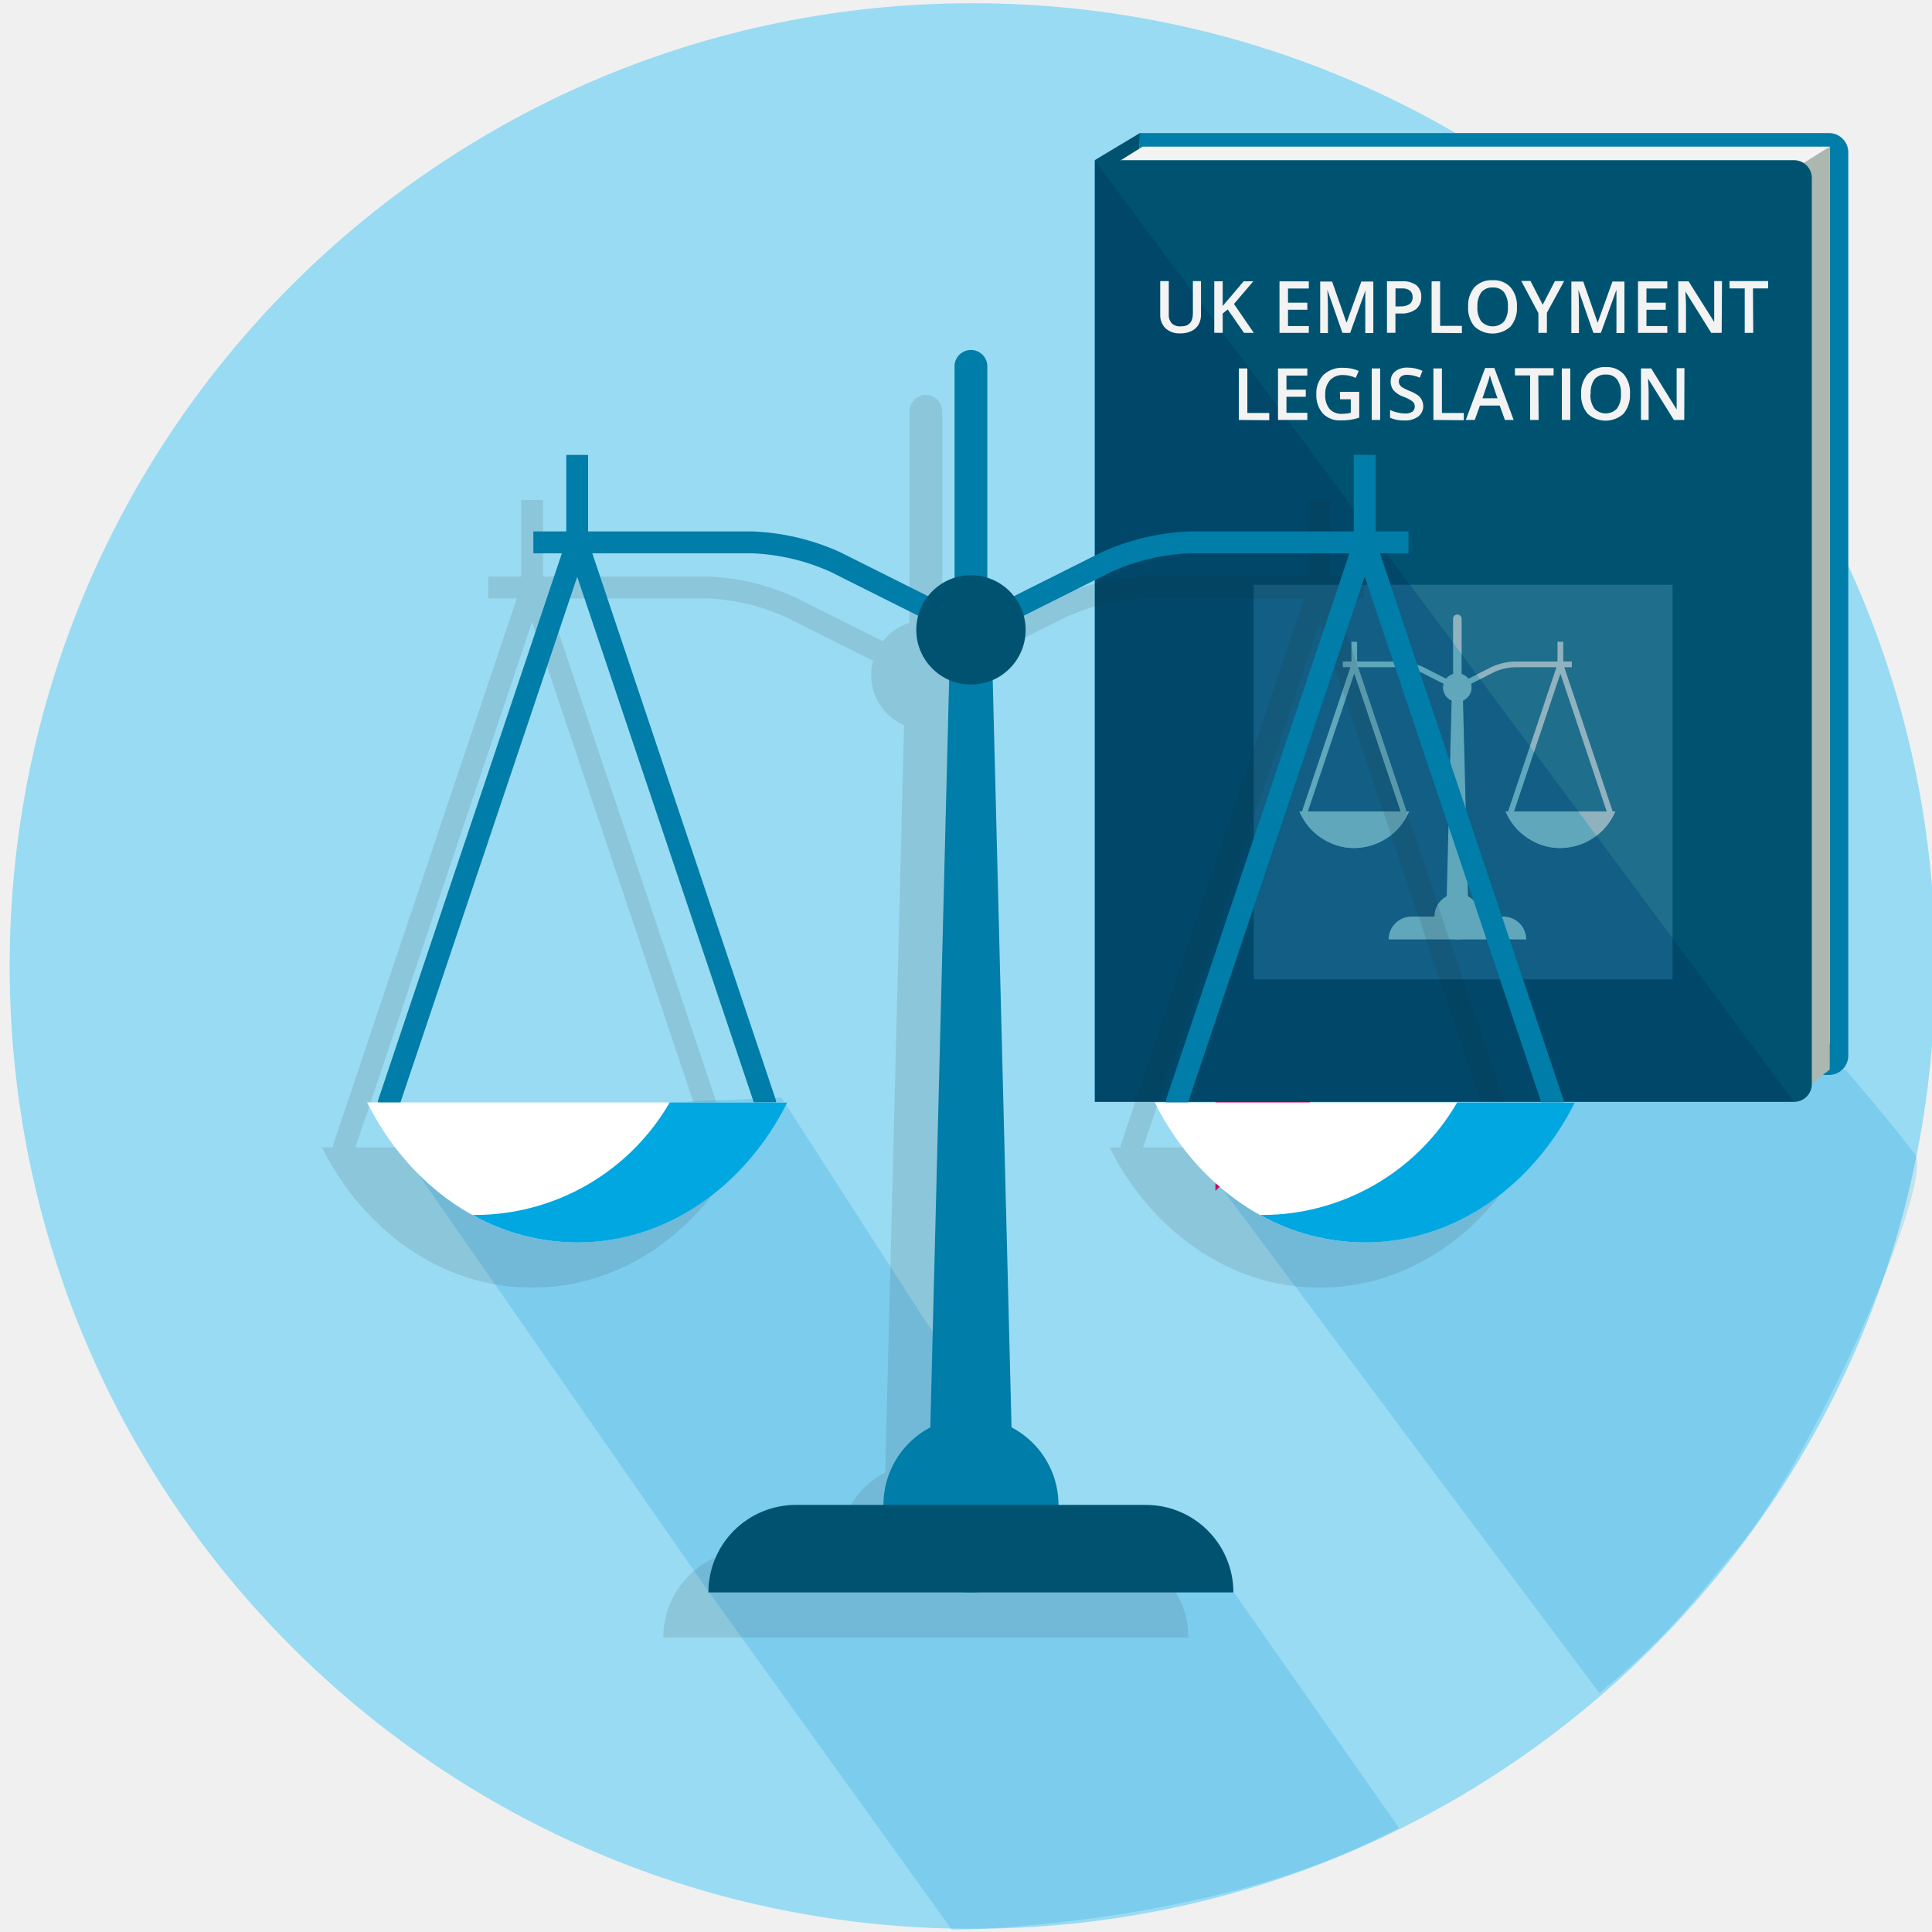
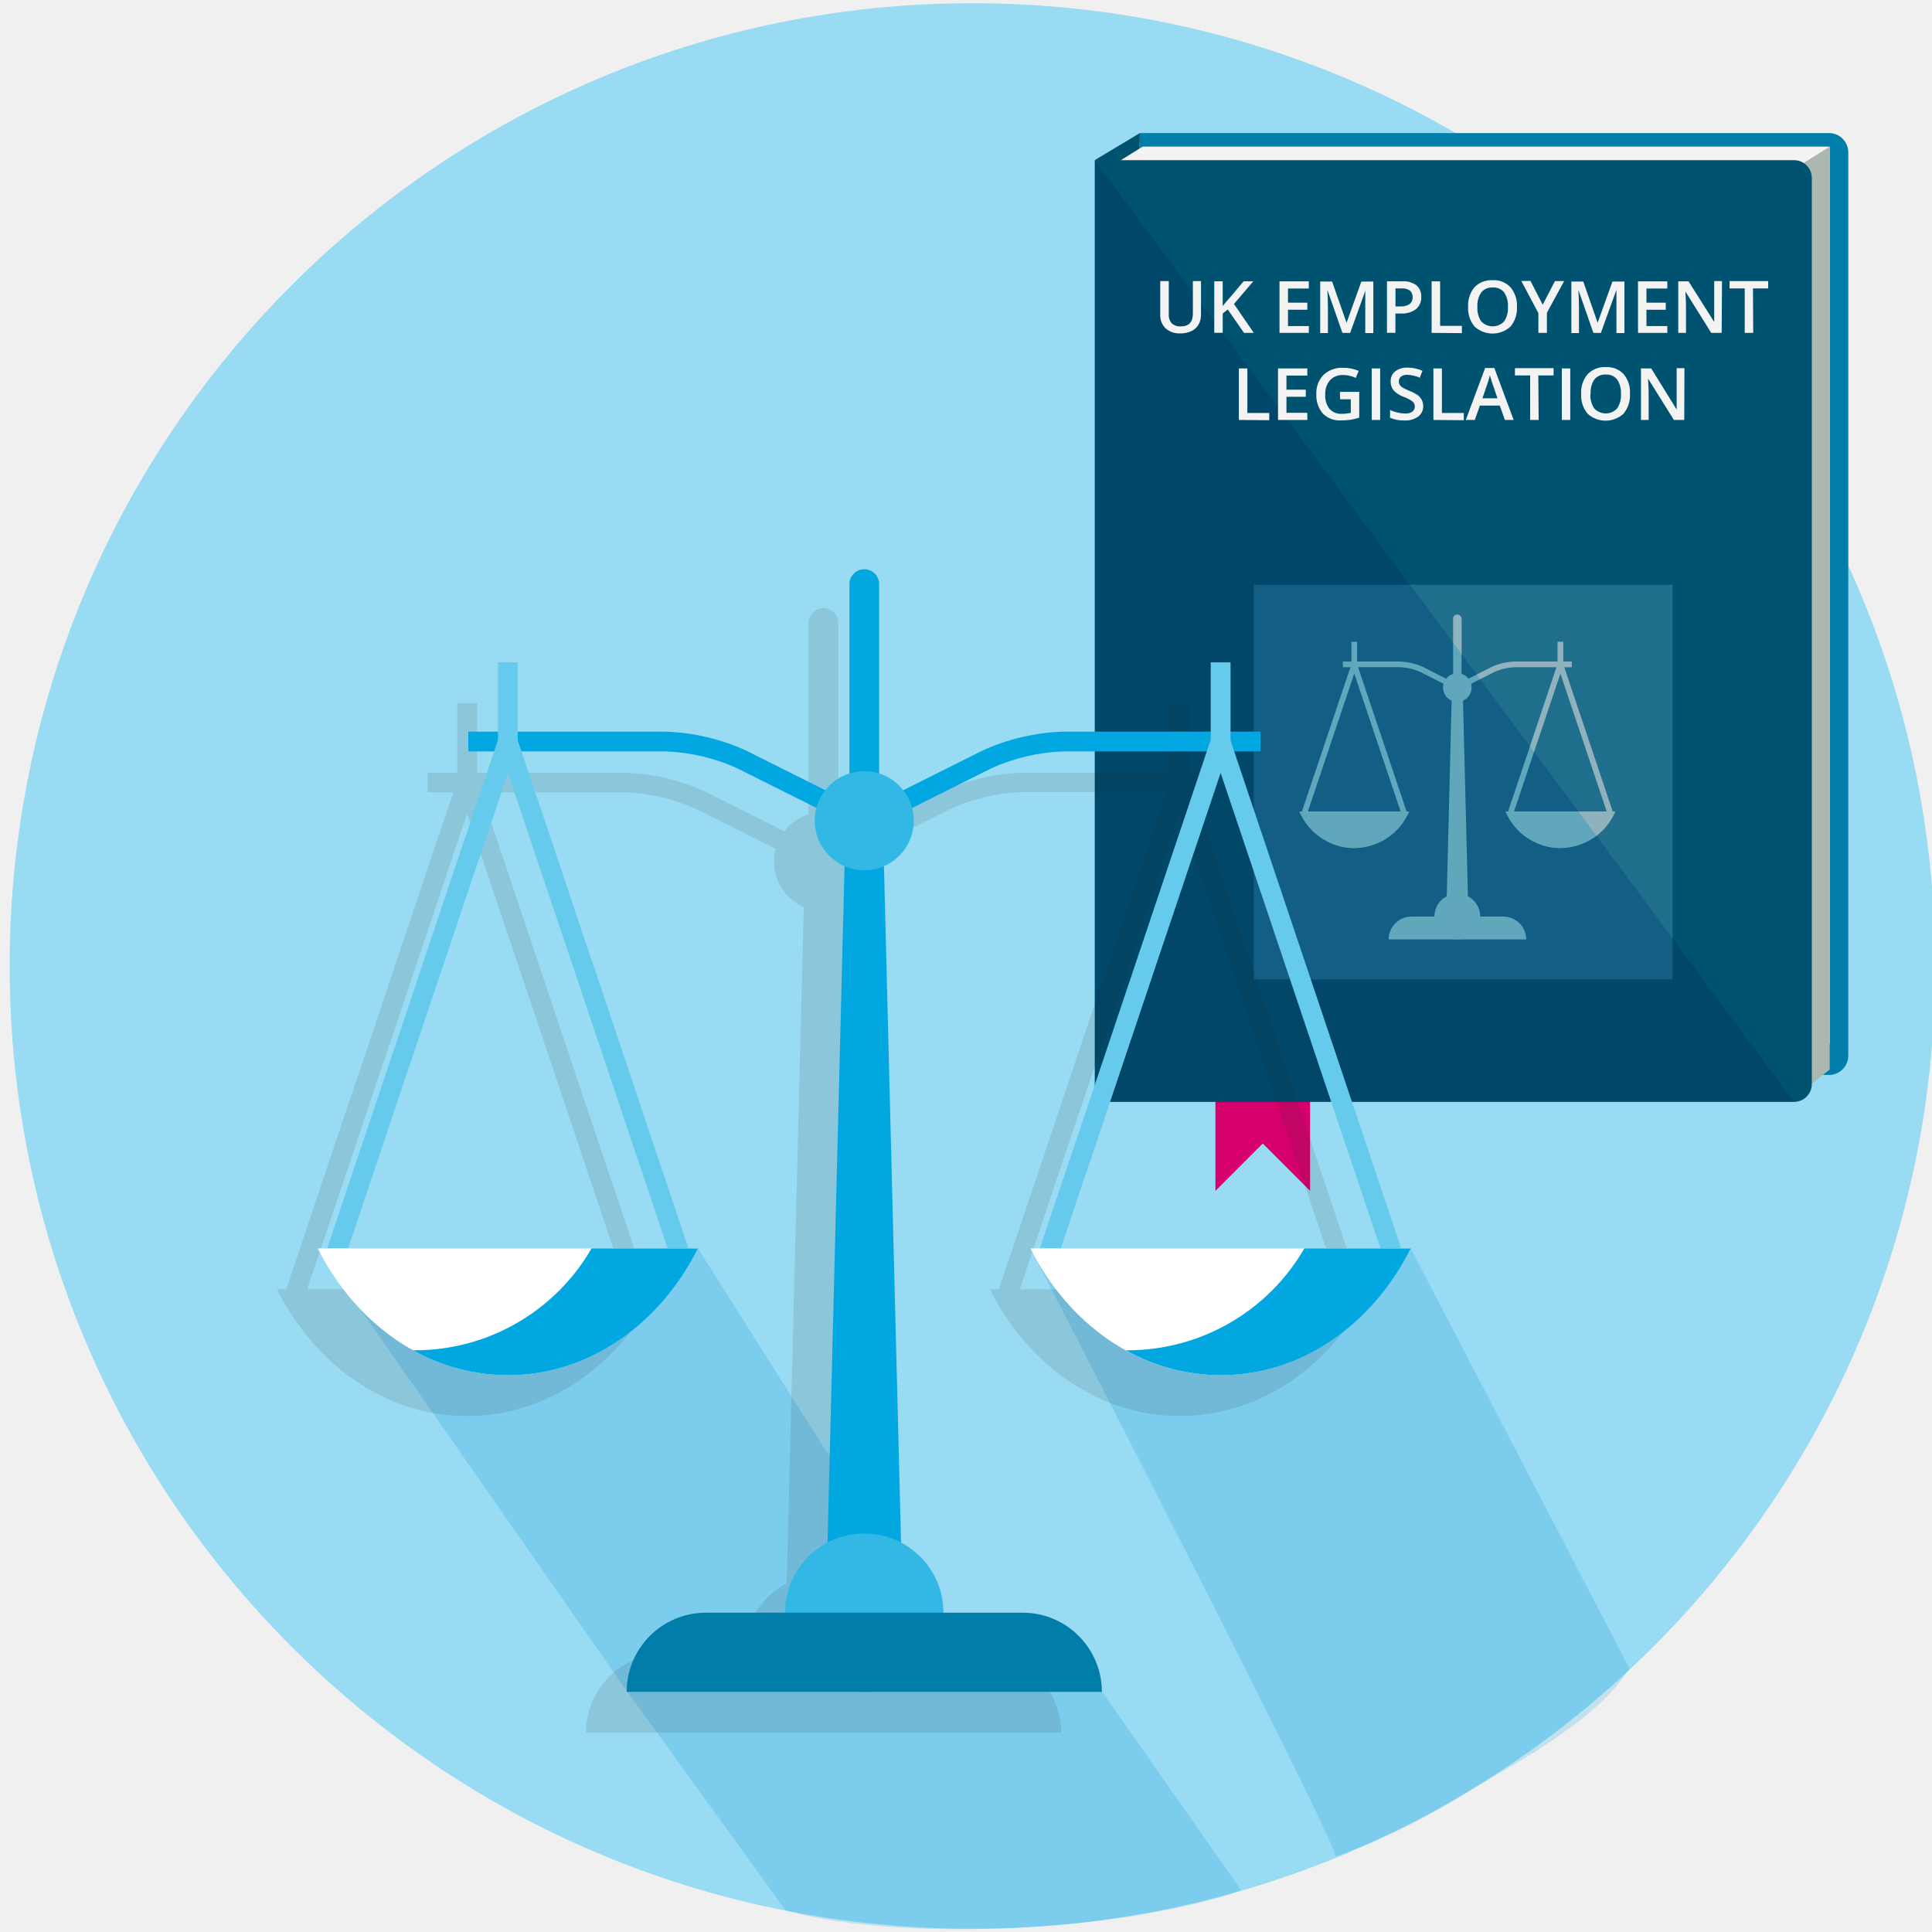
<svg xmlns="http://www.w3.org/2000/svg" viewBox="0 0 300 300">
  <defs>
-     <style>.a{isolation:isolate;}.b{opacity:0.24;mix-blend-mode:multiply;}.c{fill:none;}.d,.k{fill:#99dbf3;}.e,.r{fill:#00a7e1;}.e{opacity:0.82;}.f{fill:#d6006d;}.g,.n{fill:#005370;}.h{fill:#007da8;}.i{fill:#f3f3f3;}.j{fill:#abb7af;}.k{opacity:0.2;}.l{opacity:0.57;}.m{fill:#e6e6e6;}.n{opacity:0.43;mix-blend-mode:overlay;}.o{opacity:0.12;}.p{fill:#25282b;}.q{fill:#fff;}</style>
+     <style>.a{isolation:isolate;}.b{opacity:0.24;mix-blend-mode:multiply;}.c{fill:none;}.d,.k{fill:#99dbf3;}.e,.q{fill:#00a7e1;}.e{opacity:0.82;}.f{fill:#d6006d;}.g,.n{fill:#005370;}.h{fill:#007da8;}.i{fill:#f3f3f3;}.j{fill:#abb7af;}.k{opacity:0.2;}.l{opacity:0.57;}.m{fill:#e6e6e6;}.n{opacity:0.43;mix-blend-mode:overlay;}.o{opacity:0.12;}.p{fill:#25282b;}.r{fill:#33b8e6;}.s{fill:#66caec;}.t{fill:#fff;}</style>
  </defs>
  <g class="a">
    <rect class="c" x="0.22" y="1.46" width="300" height="300" />
    <circle class="d" cx="151" cy="150" r="149.5" />
    <g class="b">
-       <path class="e" d="M171.82,244.43l-28.17-39.37-22.3-34.61L58.48,173l50.87,73.18,38.48,53.5s37.38-.41,65-13.68q2.25-1.08,4.39-2.18l-26.39-37.64Z" />
-       <path class="e" d="M286.6,166.13l-106.77,5.13s63.52,85.08,68.53,91.63c9.08-7.49,13.49-12.67,20-20.78,12.42-13.38,32.15-58.55,29-62.84S286.6,166.13,286.6,166.13Z" />
+       <path class="e" d="M153.26,260.15l-25.5-35.63-19.38-30.67h-59l47.37,67.91L122,296.65c.13,0,10.73,3.62,33.49,2.8,22.29-.8,35.93-5.29,37.23-5.95l-22.23-31.74Z" />
+       <path class="e" d="M219.06,193.85H160s45.14,87.31,47.44,94.4c10-3.66,15.33-6.76,23.33-11.72,15.83-8.93,19.8-13.72,22.25-17.45Z" />
    </g>
    <polygon class="f" points="188.73 170.21 188.73 184.92 196.08 177.56 203.43 184.92 203.43 170.21 188.73 170.21" />
    <polygon class="g" points="169.98 24.87 177 20.66 176.88 27.39 169.98 24.87" />
    <path class="h" d="M177,20.66H284a3,3,0,0,1,3,3V163.92a3,3,0,0,1-3,3H177a0,0,0,0,1,0,0V20.66A0,0,0,0,1,177,20.66Z" />
    <polygon class="i" points="284.12 162.01 280.45 166.88 171.2 26.65 177.42 22.77 284.12 22.77 284.12 162.01" />
    <polygon class="j" points="284.12 166.08 277.72 171.09 277.72 26.77 284.12 22.77 284.12 166.08" />
    <path class="g" d="M170,24.87H278.57a2.77,2.77,0,0,1,2.77,2.77V168.33a2.77,2.77,0,0,1-2.77,2.77H170a0,0,0,0,1,0,0V24.87A0,0,0,0,1,170,24.87Z" />
    <rect class="k" x="194.68" y="90.8" width="65.04" height="61.29" />
    <g class="l">
      <circle class="m" cx="226.29" cy="106.76" r="0.89" />
      <path class="m" d="M226.29,106.74a4.13,4.13,0,0,1-1.79-.38l-3.93-2a8.46,8.46,0,0,0-3.17-.75h-8.89v-.89h8.89a9.57,9.57,0,0,1,3.57.84l3.93,2a3.62,3.62,0,0,0,2.78,0l3.94-2a9.47,9.47,0,0,1,3.56-.84h8.89v.89h-8.89a8.51,8.51,0,0,0-3.17.75l-3.93,2A4.09,4.09,0,0,1,226.29,106.74Z" />
      <path class="m" d="M226.29,145.5a1.76,1.76,0,0,1-1.76-1.76l.9-36a.87.87,0,1,1,1.72,0l.91,36A1.76,1.76,0,0,1,226.29,145.5Z" />
      <circle class="m" cx="226.29" cy="142.32" r="3.56" />
      <path class="m" d="M233.4,142.32H219.18a3.56,3.56,0,0,0-3.56,3.56H237A3.56,3.56,0,0,0,233.4,142.32Z" />
      <path class="m" d="M217.94,126.41a.46.46,0,0,1-.43-.31l-7.22-21.5-7.23,21.5a.43.43,0,0,1-.56.28.44.44,0,0,1-.28-.56l7.65-22.76a.44.44,0,0,1,.84,0l7.65,22.76a.45.45,0,0,1-.28.56Z" />
      <path class="m" d="M201.75,126a9.25,9.25,0,0,0,17.07,0Z" />
      <path class="m" d="M214.05,126a9.15,9.15,0,0,1-7.93,4.58H206a8.78,8.78,0,0,0,4.26,1.11,9.69,9.69,0,0,0,8.53-5.69Z" />
      <path class="m" d="M249.94,126.41a.45.45,0,0,1-.42-.31l-7.22-21.5-7.23,21.5a.44.44,0,0,1-.84-.28l7.64-22.76a.45.45,0,0,1,.85,0l7.64,22.76a.43.43,0,0,1-.28.56A.32.32,0,0,1,249.94,126.41Z" />
      <path class="m" d="M233.76,126a9.25,9.25,0,0,0,17.07,0Z" />
      <path class="m" d="M246.05,126a9.14,9.14,0,0,1-7.93,4.58H238a8.82,8.82,0,0,0,4.27,1.11,9.7,9.7,0,0,0,8.53-5.69Z" />
      <path class="m" d="M210.29,103.65a.45.45,0,0,1-.45-.45V99.65h.89v3.55A.45.45,0,0,1,210.29,103.65Z" />
      <path class="m" d="M242.3,103.65a.45.45,0,0,1-.45-.45V99.65h.89v3.55A.45.45,0,0,1,242.3,103.65Z" />
      <path class="m" d="M226.29,107.43a.66.66,0,0,1-.66-.67V96.09a.66.66,0,0,1,.66-.67.67.67,0,0,1,.67.67v10.67A.67.67,0,0,1,226.29,107.43Z" />
      <circle class="m" cx="226.29" cy="106.76" r="2.22" />
    </g>
    <polygon class="n" points="169.98 24.87 278.57 171.09 169.98 171.09 169.98 24.87" />
    <path class="i" d="M186.49,43.65v5.2a3.11,3.11,0,0,1-.38,1.56,2.52,2.52,0,0,1-1.11,1,3.84,3.84,0,0,1-1.73.36A3.22,3.22,0,0,1,181,51a2.85,2.85,0,0,1-.84-2.18V43.65h1.33v5.09a2,2,0,0,0,.46,1.47,1.93,1.93,0,0,0,1.42.47q1.86,0,1.86-2V43.65Z" />
    <path class="i" d="M194.69,51.69h-1.52l-2.53-3.64-.78.63v3h-1.31v-8h1.31v3.84c.36-.44.72-.87,1.08-1.27l2.17-2.57h1.5c-1.41,1.65-2.41,2.82-3,3.52Z" />
    <path class="i" d="M203.23,51.69h-4.55v-8h4.55v1.11H200V47h3v1.1h-3v2.53h3.24Z" />
    <path class="i" d="M208.45,51.69,206.11,45h0c.06,1,.09,1.94.09,2.81v3.91H205v-8h1.85l2.24,6.4h0l2.3-6.4h1.86v8H212v-4q0-.6,0-1.56c0-.64,0-1,.06-1.16h0l-2.41,6.7Z" />
    <path class="i" d="M220.69,46.08a2.34,2.34,0,0,1-.82,1.93,3.63,3.63,0,0,1-2.35.67h-.84v3h-1.31v-8h2.31a3.5,3.5,0,0,1,2.26.61A2.23,2.23,0,0,1,220.69,46.08Zm-4,1.5h.7a2.48,2.48,0,0,0,1.49-.36,1.29,1.29,0,0,0,.47-1.1,1.25,1.25,0,0,0-.42-1,2.1,2.1,0,0,0-1.32-.34h-.92Z" />
    <path class="i" d="M222.3,51.69v-8h1.32v6.91H227v1.13Z" />
    <path class="i" d="M235.55,47.66a4.4,4.4,0,0,1-1,3.05,4.13,4.13,0,0,1-5.58,0,4.42,4.42,0,0,1-1-3.07,4.38,4.38,0,0,1,1-3.06,3.64,3.64,0,0,1,2.81-1.07,3.52,3.52,0,0,1,2.77,1.09A4.4,4.4,0,0,1,235.55,47.66Zm-6.14,0a3.59,3.59,0,0,0,.6,2.25,2.44,2.44,0,0,0,3.55,0,3.67,3.67,0,0,0,.59-2.26,3.66,3.66,0,0,0-.59-2.25,2.08,2.08,0,0,0-1.76-.76,2.14,2.14,0,0,0-1.79.76A3.59,3.59,0,0,0,229.41,47.66Z" />
    <path class="i" d="M239.55,47.32l1.9-3.67h1.43l-2.68,4.92v3.12h-1.32V48.62l-2.66-5h1.43Z" />
    <path class="i" d="M247.42,51.69,245.09,45h0c.06,1,.09,1.94.09,2.81v3.91H244v-8h1.85l2.23,6.4h0l2.3-6.4h1.86v8H251v-4q0-.6,0-1.56c0-.64,0-1,0-1.16h0l-2.42,6.7Z" />
    <path class="i" d="M258.9,51.69h-4.55v-8h4.55v1.11h-3.24V47h3v1.1h-3v2.53h3.24Z" />
    <path class="i" d="M267.34,51.69h-1.62l-4-6.41h0l0,.36c.05.68.08,1.31.08,1.87v4.18h-1.2v-8h1.6L266.18,50h0c0-.09,0-.4,0-.93s0-.94,0-1.24V43.65h1.21Z" />
    <path class="i" d="M272.24,51.69h-1.32V44.78h-2.36V43.65h6v1.13h-2.36Z" />
    <path class="i" d="M192.37,65.21v-8h1.32v6.92h3.4v1.12Z" />
    <path class="i" d="M203,65.21h-4.55v-8H203v1.11h-3.24v2.19h3v1.1h-3V64.1H203Z" />
    <path class="i" d="M208.06,60.85h3v4a8.87,8.87,0,0,1-1.4.34,10.69,10.69,0,0,1-1.44.09,3.63,3.63,0,0,1-2.82-1.08,4.34,4.34,0,0,1-1-3,4.05,4.05,0,0,1,1.12-3,4.19,4.19,0,0,1,3.07-1.09,6,6,0,0,1,2.39.48l-.46,1.09a4.66,4.66,0,0,0-2-.45,2.64,2.64,0,0,0-2,.81,3.17,3.17,0,0,0-.74,2.21,3.32,3.32,0,0,0,.67,2.25,2.45,2.45,0,0,0,1.94.76,6.06,6.06,0,0,0,1.36-.16V62h-1.66Z" />
    <path class="i" d="M213,65.21v-8h1.31v8Z" />
    <path class="i" d="M221,63a2,2,0,0,1-.78,1.68,3.36,3.36,0,0,1-2.14.61,5.13,5.13,0,0,1-2.23-.42V63.66a5.37,5.37,0,0,0,1.17.4,4.85,4.85,0,0,0,1.15.15,1.89,1.89,0,0,0,1.15-.29,1,1,0,0,0,.37-.8,1,1,0,0,0-.34-.77,5.32,5.32,0,0,0-1.41-.74,3.78,3.78,0,0,1-1.55-1,2.15,2.15,0,0,1-.45-1.37,1.94,1.94,0,0,1,.72-1.59,3,3,0,0,1,1.92-.57,5.62,5.62,0,0,1,2.3.5l-.42,1.07a5.08,5.08,0,0,0-1.92-.45,1.51,1.51,0,0,0-1,.28.92.92,0,0,0-.33.74,1,1,0,0,0,.14.53,1.24,1.24,0,0,0,.43.42,8,8,0,0,0,1.09.53,6,6,0,0,1,1.3.68,2.1,2.1,0,0,1,.6.72A2.18,2.18,0,0,1,221,63Z" />
    <path class="i" d="M222.58,65.21v-8h1.32v6.92h3.4v1.12Z" />
    <path class="i" d="M233.68,65.21l-.8-2.23H229.8L229,65.21h-1.39l3-8.07h1.43l3,8.07Zm-1.15-3.36-.75-2.19c-.06-.15-.13-.38-.23-.7s-.16-.54-.2-.69a12.5,12.5,0,0,1-.44,1.48l-.72,2.1Z" />
    <path class="i" d="M238.92,65.21H237.6V58.3h-2.36V57.17h6V58.3h-2.37Z" />
    <path class="i" d="M242.52,65.21v-8h1.31v8Z" />
    <path class="i" d="M253.1,61.18a4.45,4.45,0,0,1-1,3.06,4.14,4.14,0,0,1-5.58,0,4.42,4.42,0,0,1-1-3.07,4.38,4.38,0,0,1,1-3.06A3.64,3.64,0,0,1,249.35,57a3.56,3.56,0,0,1,2.77,1.09A4.4,4.4,0,0,1,253.1,61.18Zm-6.14,0a3.59,3.59,0,0,0,.6,2.25,2.43,2.43,0,0,0,3.54,0,3.59,3.59,0,0,0,.6-2.26,3.65,3.65,0,0,0-.59-2.24,2.08,2.08,0,0,0-1.76-.77,2.14,2.14,0,0,0-1.79.77A3.58,3.58,0,0,0,247,61.18Z" />
    <path class="i" d="M261.53,65.21h-1.61l-4-6.41h0l0,.36c.06.68.08,1.31.08,1.87v4.18h-1.19v-8h1.59l3.95,6.38h0c0-.09,0-.39,0-.92s0-1,0-1.24V57.17h1.21Z" />
    <g class="o">
-       <circle class="p" cx="143.77" cy="104.81" r="3.4" />
-       <path class="p" d="M143.77,104.73a15.68,15.68,0,0,1-6.84-1.44l-15-7.51a32.73,32.73,0,0,0-12.11-2.86h-34v-3.4h34a36.28,36.28,0,0,1,13.63,3.22l15,7.51a13.62,13.62,0,0,0,10.63,0l15-7.51a36.33,36.33,0,0,1,13.63-3.22h34v3.4h-34a32.73,32.73,0,0,0-12.11,2.86l-15,7.51A15.6,15.6,0,0,1,143.77,104.73Z" />
-       <path class="p" d="M143.77,252.83a6.75,6.75,0,0,1-6.75-6.75l3.46-137.43a3.33,3.33,0,1,1,6.57,0l3.46,137.43A6.75,6.75,0,0,1,143.77,252.83Z" />
-       <circle class="p" cx="143.77" cy="240.68" r="13.59" />
-       <path class="p" d="M170.94,240.68H116.59A13.58,13.58,0,0,0,103,254.27h81.52A13.59,13.59,0,0,0,170.94,240.68Z" />
-       <path class="p" d="M111.84,179.88a1.7,1.7,0,0,1-1.61-1.16L82.63,96.56,55,178.72a1.7,1.7,0,1,1-3.22-1.08L81,90.68a1.7,1.7,0,0,1,3.22,0l29.21,87a1.7,1.7,0,0,1-1.61,2.24Z" />
-       <path class="p" d="M50,178.18c6.51,13,18.67,21.74,32.6,21.74s26.1-8.75,32.61-21.74Z" />
-       <path class="p" d="M97,178.18a35,35,0,0,1-30.29,17.48h-.34a33.38,33.38,0,0,0,16.27,4.27c13.94,0,26.1-8.75,32.61-21.74Z" />
-       <path class="p" d="M234.12,179.88a1.7,1.7,0,0,1-1.61-1.16l-27.6-82.16-27.6,82.16a1.7,1.7,0,0,1-3.22-1.08l29.21-87a1.7,1.7,0,0,1,3.22,0l29.21,87a1.7,1.7,0,0,1-1.61,2.24Z" />
-       <path class="p" d="M172.3,178.18c6.51,13,18.67,21.74,32.61,21.74s26.09-8.75,32.61-21.74Z" />
-       <path class="p" d="M219.27,178.18A35,35,0,0,1,189,195.66h-.34a33.45,33.45,0,0,0,16.28,4.27c13.93,0,26.09-8.75,32.61-21.74Z" />
-       <path class="p" d="M82.63,92.92a1.7,1.7,0,0,1-1.7-1.7V77.64h3.39V91.22A1.7,1.7,0,0,1,82.63,92.92Z" />
-       <path class="p" d="M204.91,92.92a1.7,1.7,0,0,1-1.7-1.7V77.64h3.4V91.22A1.7,1.7,0,0,1,204.91,92.92Z" />
-       <path class="p" d="M143.77,107.36a2.55,2.55,0,0,1-2.55-2.55V64.05a2.55,2.55,0,1,1,5.09,0v40.76A2.55,2.55,0,0,1,143.77,107.36Z" />
-       <circle class="p" cx="143.77" cy="104.81" r="8.49" />
+       <circle class="p" cx="127.87" cy="133.78" r="3.07" />
+       <path class="p" d="M127.87,133.71a14.31,14.31,0,0,1-6.19-1.3l-13.59-6.8a29.71,29.71,0,0,0-11-2.59H66.38V120H97.13a32.65,32.65,0,0,1,12.33,2.91l13.6,6.8a12.35,12.35,0,0,0,9.62,0l13.6-6.8A32.65,32.65,0,0,1,158.61,120h30.74V123H158.61a29.71,29.71,0,0,0-11,2.59l-13.59,6.8A14.34,14.34,0,0,1,127.87,133.71Z" />
+       <path class="p" d="M127.87,267.75a6.11,6.11,0,0,1-6.11-6.1l3.14-124.4a3,3,0,1,1,5.94,0L134,261.65A6.1,6.1,0,0,1,127.87,267.75Z" />
+       <circle class="p" cx="127.87" cy="256.75" r="12.3" />
+       <path class="p" d="M152.46,256.75H103.27A12.3,12.3,0,0,0,91,269.05h73.78A12.3,12.3,0,0,0,152.46,256.75Z" />
+       <path class="p" d="M99,201.72a1.54,1.54,0,0,1-1.46-1.05l-25-74.36-25,74.36a1.54,1.54,0,0,1-2.92-1L71.07,121A1.54,1.54,0,0,1,74,121l26.44,78.71a1.54,1.54,0,0,1-1,1.94A1.4,1.4,0,0,1,99,201.72Z" />
+       <path class="p" d="M43,200.19c5.89,11.75,16.9,19.67,29.51,19.67s23.62-7.92,29.51-19.67Z" />
+       <path class="p" d="M85.53,200.19A31.68,31.68,0,0,1,58.1,216h-.3a30.24,30.24,0,0,0,14.73,3.86c12.61,0,23.62-7.92,29.51-19.67Z" />
+       <path class="p" d="M209.65,201.72a1.52,1.52,0,0,1-1.46-1.05l-25-74.36-25,74.36a1.53,1.53,0,1,1-2.91-1L181.75,121a1.54,1.54,0,0,1,2.91,0L211.1,199.7a1.53,1.53,0,0,1-1,1.94A1.34,1.34,0,0,1,209.65,201.72Z" />
+       <path class="p" d="M153.69,200.19c5.9,11.75,16.9,19.67,29.52,19.67s23.62-7.92,29.51-19.67Z" />
+       <path class="p" d="M196.2,200.19A31.66,31.66,0,0,1,168.78,216h-.31a30.28,30.28,0,0,0,14.74,3.86c12.61,0,23.62-7.92,29.51-19.67Z" />
+       <path class="p" d="M72.53,123A1.54,1.54,0,0,1,71,121.48V109.19h3.08v12.29A1.54,1.54,0,0,1,72.53,123Z" />
+       <path class="p" d="M183.21,123a1.54,1.54,0,0,1-1.54-1.54V109.19h3.07v12.29A1.53,1.53,0,0,1,183.21,123Z" />
+       <path class="p" d="M127.87,136.09a2.31,2.31,0,0,1-2.31-2.31V96.89a2.31,2.31,0,1,1,4.61,0v36.89A2.31,2.31,0,0,1,127.87,136.09Z" />
+       <circle class="p" cx="127.87" cy="133.78" r="7.69" />
    </g>
-     <circle class="h" cx="150.77" cy="97.81" r="3.4" />
-     <path class="h" d="M150.77,97.73a15.68,15.68,0,0,1-6.84-1.44l-15-7.51a32.73,32.73,0,0,0-12.11-2.86h-34v-3.4h34a36.28,36.28,0,0,1,13.63,3.22l15,7.51a13.62,13.62,0,0,0,10.63,0l15-7.51a36.33,36.33,0,0,1,13.63-3.22h34v3.4h-34a32.73,32.73,0,0,0-12.11,2.86l-15,7.51A15.6,15.6,0,0,1,150.77,97.73Z" />
-     <path class="h" d="M150.77,245.83a6.75,6.75,0,0,1-6.75-6.75l3.46-137.43a3.33,3.33,0,1,1,6.57,0l3.46,137.43A6.75,6.75,0,0,1,150.77,245.83Z" />
-     <circle class="h" cx="150.77" cy="233.68" r="13.59" />
-     <path class="g" d="M177.94,233.68H123.59A13.58,13.58,0,0,0,110,247.27h81.52A13.59,13.59,0,0,0,177.94,233.68Z" />
-     <path class="h" d="M118.84,172.88a1.7,1.7,0,0,1-1.61-1.16L89.63,89.56,62,171.72a1.7,1.7,0,1,1-3.22-1.08L88,83.68a1.7,1.7,0,0,1,3.22,0l29.21,87a1.7,1.7,0,0,1-1.61,2.24Z" />
-     <path class="q" d="M57,171.18c6.51,13,18.67,21.74,32.6,21.74s26.1-8.75,32.61-21.74Z" />
-     <path class="r" d="M104,171.18a35,35,0,0,1-30.29,17.48h-.34a33.38,33.38,0,0,0,16.27,4.27c13.94,0,26.1-8.75,32.61-21.74Z" />
-     <path class="h" d="M241.12,172.88a1.7,1.7,0,0,1-1.61-1.16l-27.6-82.16-27.6,82.16a1.7,1.7,0,0,1-3.22-1.08l29.21-87a1.7,1.7,0,0,1,3.22,0l29.21,87a1.7,1.7,0,0,1-1.61,2.24Z" />
-     <path class="q" d="M179.3,171.18c6.51,13,18.67,21.74,32.61,21.74s26.09-8.75,32.61-21.74Z" />
-     <path class="r" d="M226.27,171.18A35,35,0,0,1,196,188.66h-.34a33.45,33.45,0,0,0,16.28,4.27c13.93,0,26.09-8.75,32.61-21.74Z" />
-     <path class="h" d="M89.63,85.92a1.7,1.7,0,0,1-1.7-1.7V70.64h3.39V84.22A1.7,1.7,0,0,1,89.63,85.92Z" />
-     <path class="h" d="M211.91,85.92a1.7,1.7,0,0,1-1.7-1.7V70.64h3.4V84.22A1.7,1.7,0,0,1,211.91,85.92Z" />
-     <path class="h" d="M150.77,100.36a2.55,2.55,0,0,1-2.55-2.55V57.05a2.55,2.55,0,1,1,5.09,0V97.81A2.55,2.55,0,0,1,150.77,100.36Z" />
-     <circle class="g" cx="150.77" cy="97.81" r="8.49" />
+     <circle class="h" cx="134.2" cy="127.44" r="3.07" />
+     <path class="q" d="M134.2,127.37a14.12,14.12,0,0,1-6.18-1.3l-13.6-6.8a29.62,29.62,0,0,0-11-2.59H72.72v-3.07h30.74a32.94,32.94,0,0,1,12.34,2.91l13.59,6.8a12.38,12.38,0,0,0,9.63,0l13.59-6.8A32.89,32.89,0,0,1,165,113.61h30.74v3.07H165a29.62,29.62,0,0,0-11,2.59l-13.6,6.8A14.14,14.14,0,0,1,134.2,127.37Z" />
+     <path class="q" d="M134.2,261.42a6.11,6.11,0,0,1-6.1-6.11l3.13-124.39a3,3,0,1,1,5.94,0l3.14,124.39A6.11,6.11,0,0,1,134.2,261.42Z" />
+     <circle class="r" cx="134.2" cy="250.42" r="12.3" />
+     <path class="h" d="M158.8,250.42H109.61a12.3,12.3,0,0,0-12.3,12.29H171.1A12.3,12.3,0,0,0,158.8,250.42Z" />
+     <path class="s" d="M105.31,195.39a1.53,1.53,0,0,1-1.46-1L78.87,120l-25,74.37a1.54,1.54,0,1,1-2.91-1l26.44-78.7a1.53,1.53,0,0,1,2.91,0l26.44,78.7a1.54,1.54,0,0,1-1,1.95A1.61,1.61,0,0,1,105.31,195.39Z" />
+     <path class="t" d="M49.35,193.85c5.9,11.76,16.9,19.68,29.52,19.68s23.62-7.92,29.51-19.68Z" />
+     <path class="q" d="M91.86,193.85a31.66,31.66,0,0,1-27.42,15.82h-.31a30.29,30.29,0,0,0,14.74,3.87c12.61,0,23.62-7.92,29.51-19.68Z" />
+     <path class="s" d="M216,195.39a1.55,1.55,0,0,1-1.46-1l-25-74.37-25,74.37a1.54,1.54,0,1,1-2.91-1l26.43-78.7a1.54,1.54,0,0,1,2.92,0l26.44,78.7a1.54,1.54,0,0,1-1,1.95A1.67,1.67,0,0,1,216,195.39Z" />
+     <path class="t" d="M160,193.85c5.89,11.76,16.9,19.68,29.51,19.68s23.62-7.92,29.52-19.68Z" />
+     <path class="q" d="M202.54,193.85a31.69,31.69,0,0,1-27.43,15.82h-.3a30.25,30.25,0,0,0,14.73,3.87c12.62,0,23.62-7.92,29.52-19.68Z" />
+     <path class="s" d="M78.87,116.68a1.53,1.53,0,0,1-1.54-1.53v-12.3H80.4v12.3A1.52,1.52,0,0,1,78.87,116.68Z" />
+     <path class="s" d="M189.54,116.68a1.53,1.53,0,0,1-1.54-1.53v-12.3h3.08v12.3A1.53,1.53,0,0,1,189.54,116.68Z" />
+     <path class="q" d="M134.2,129.75a2.3,2.3,0,0,1-2.3-2.31V90.55a2.31,2.31,0,0,1,4.61,0v36.89A2.3,2.3,0,0,1,134.2,129.75Z" />
+     <circle class="r" cx="134.2" cy="127.44" r="7.69" />
  </g>
</svg>
